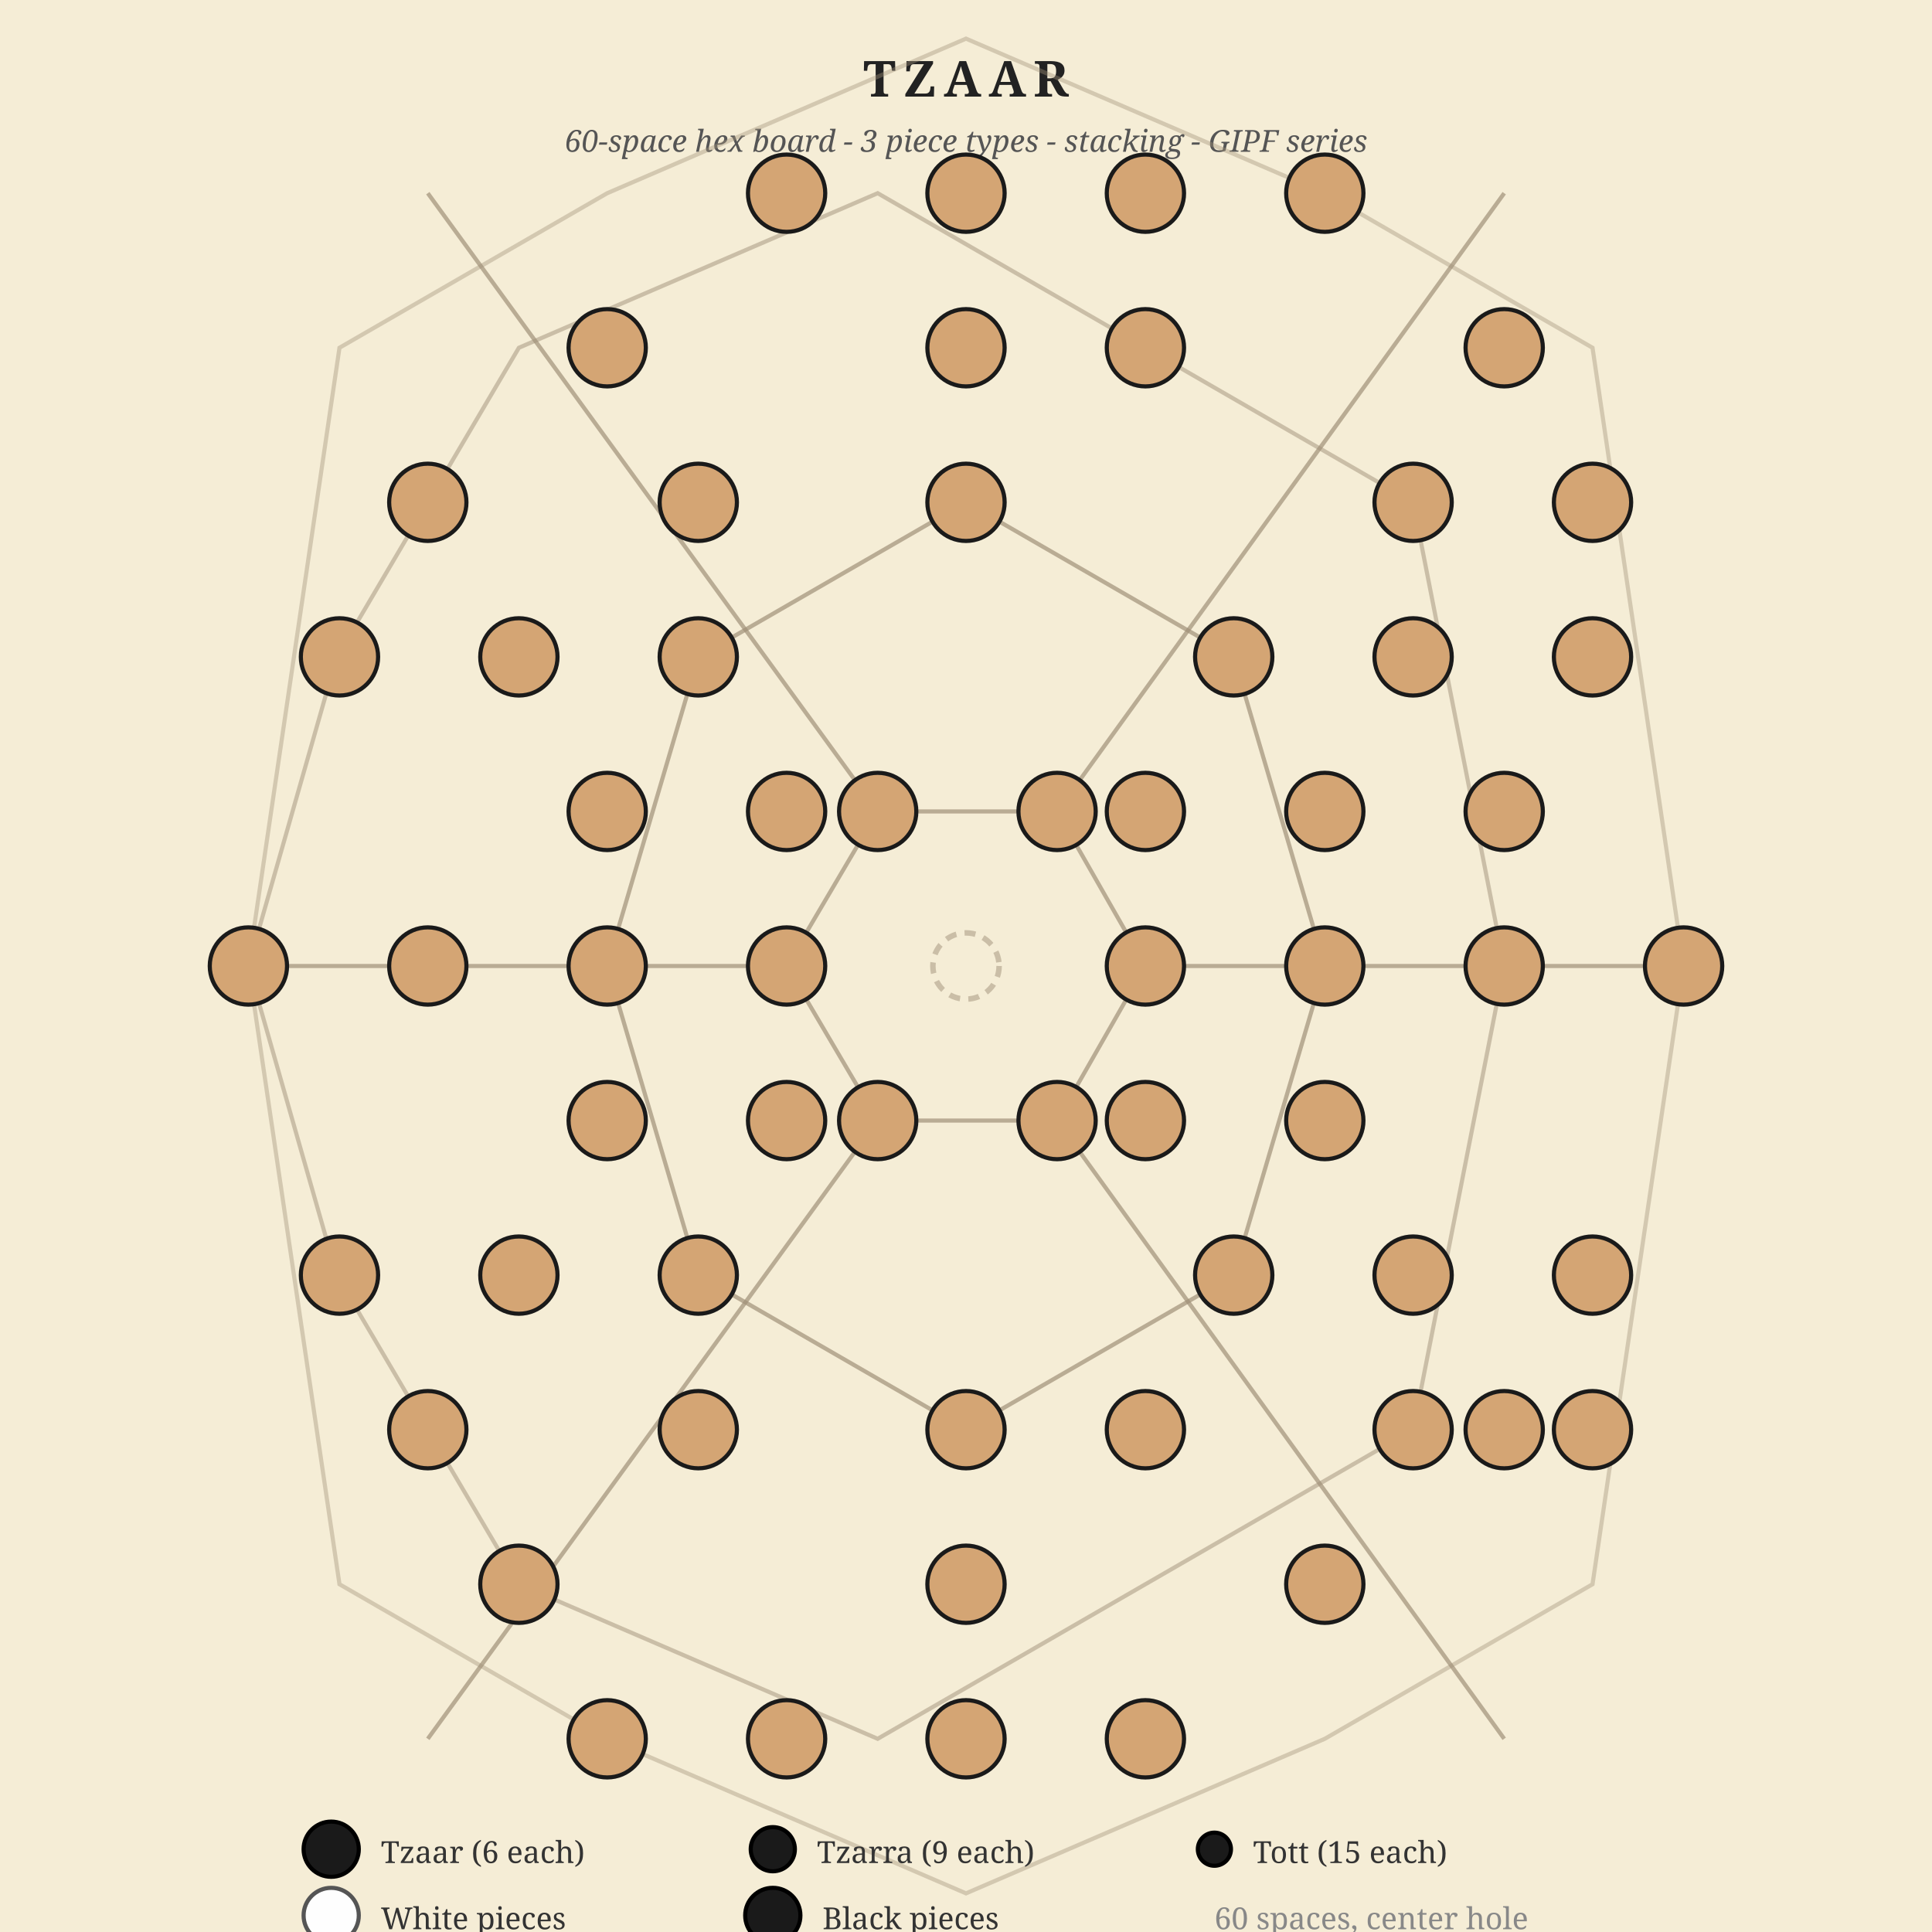
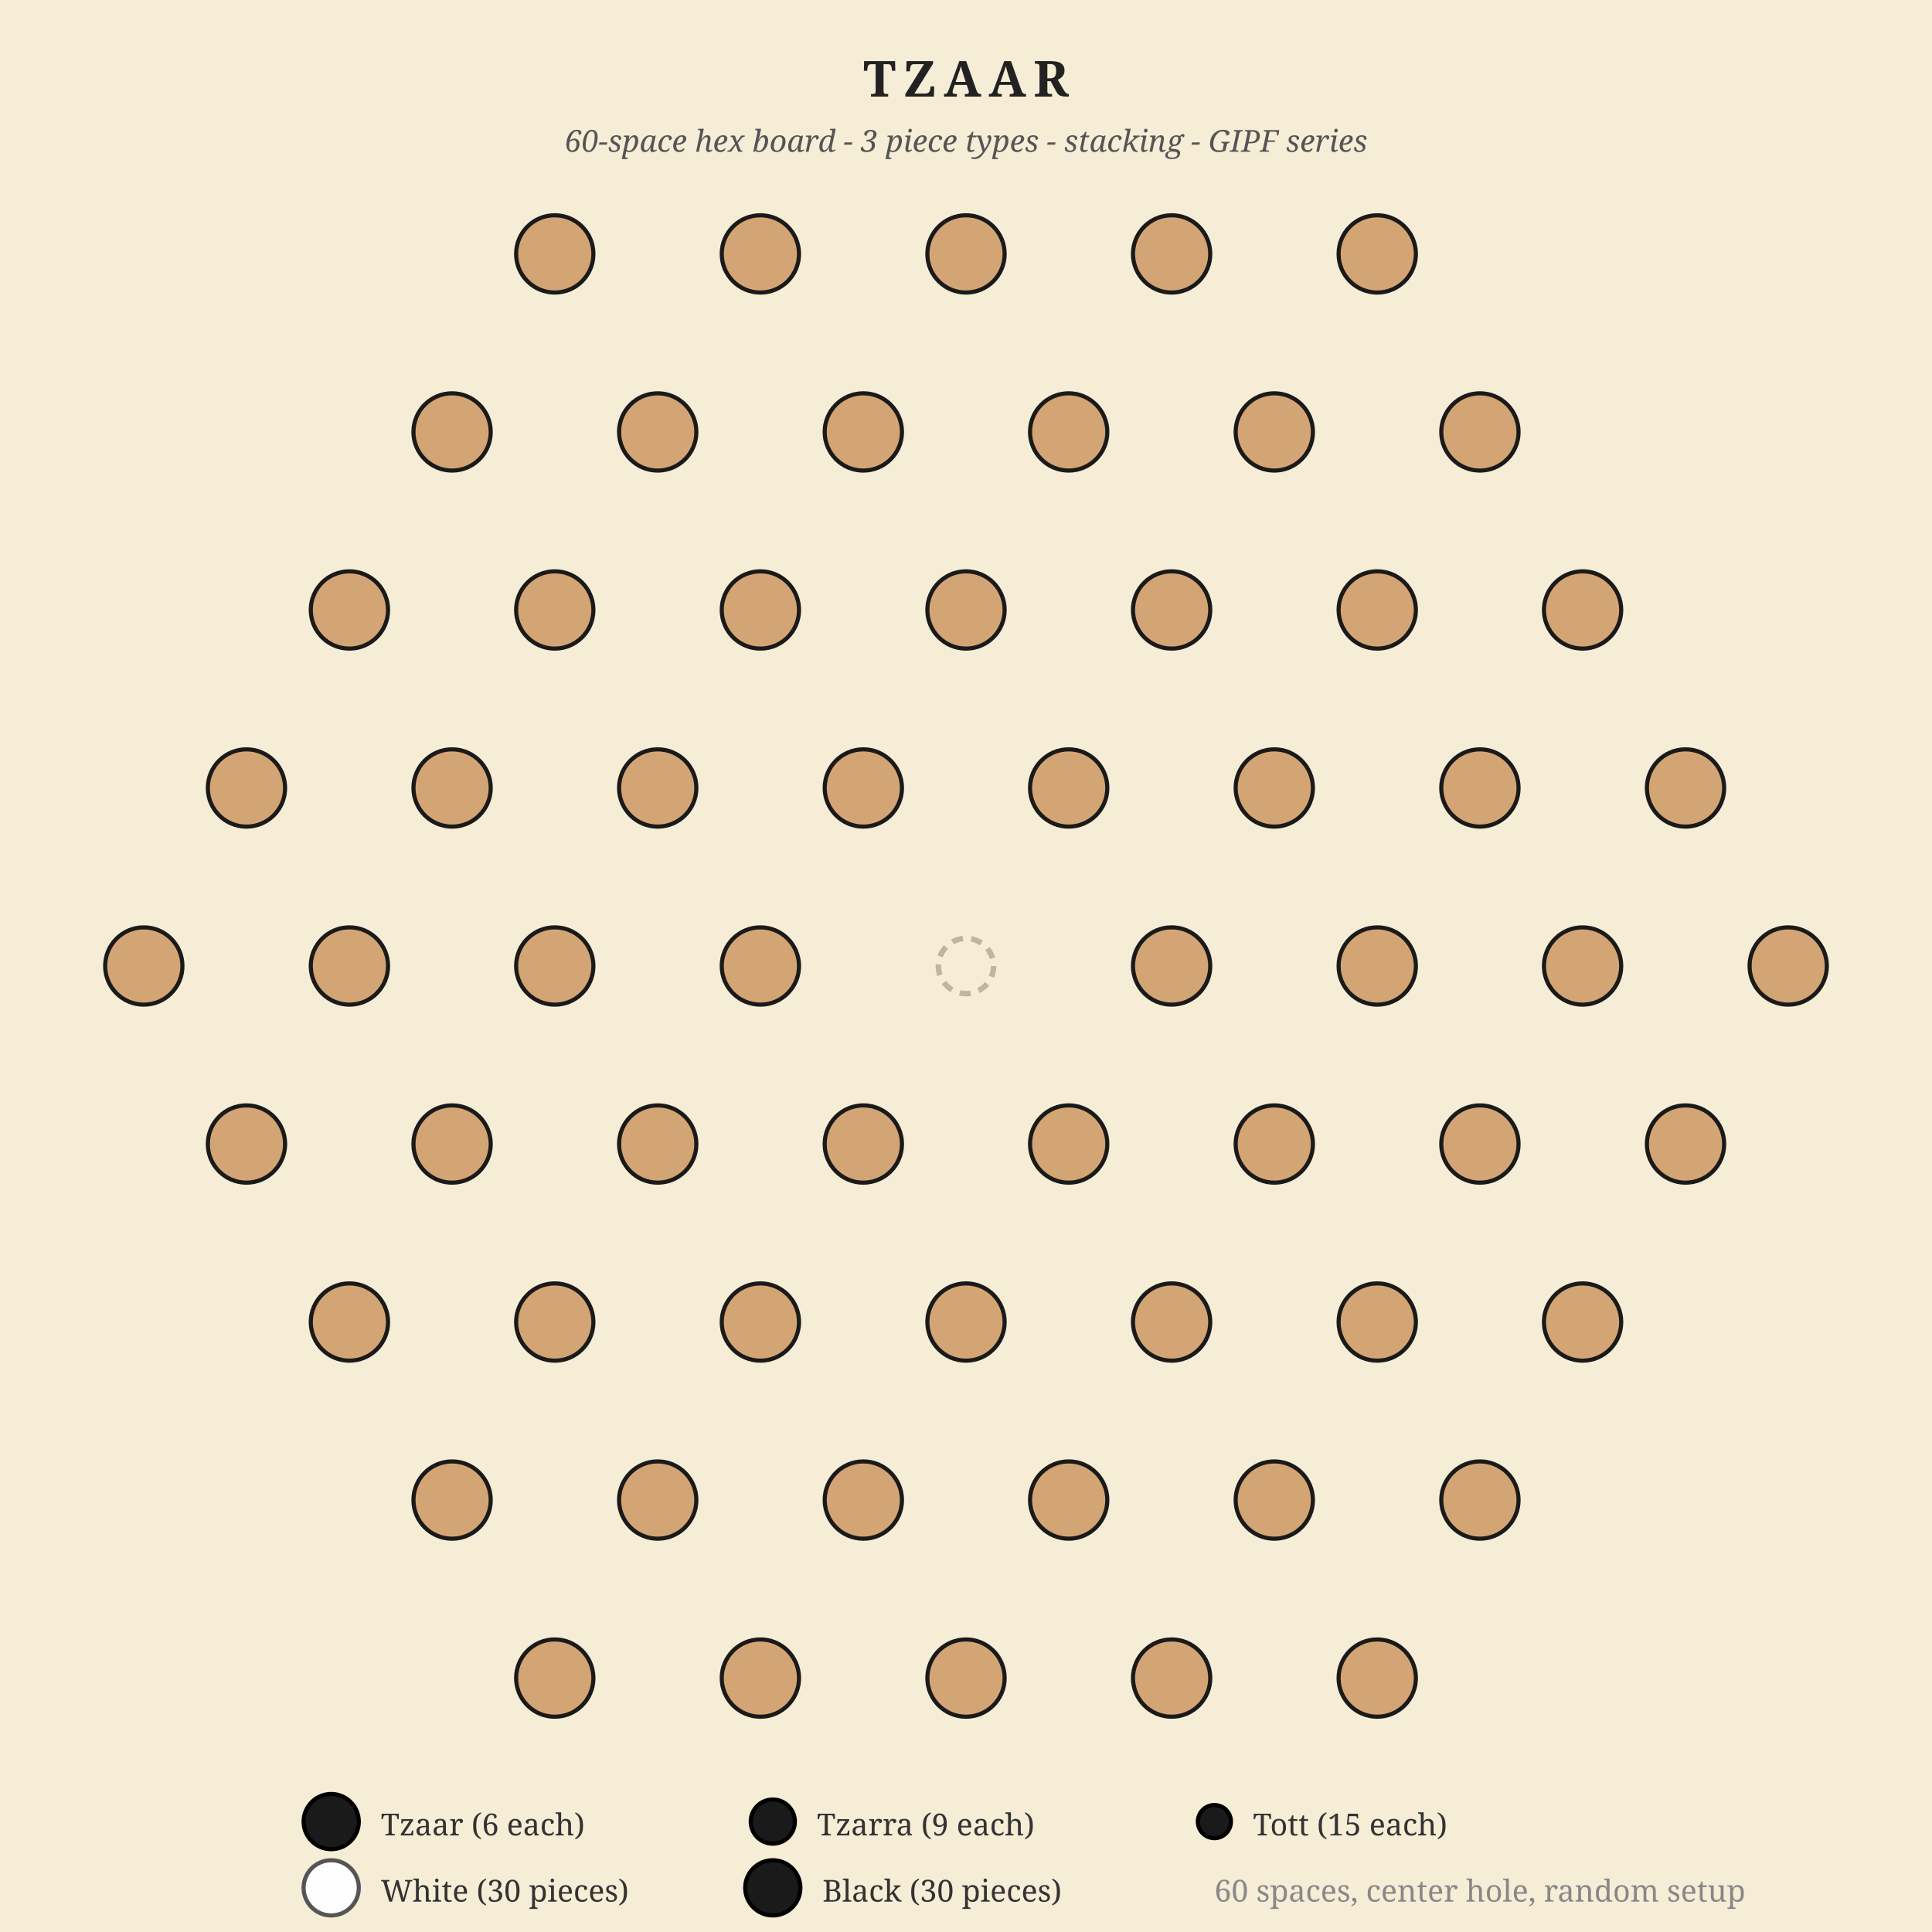
<svg xmlns="http://www.w3.org/2000/svg" viewBox="0 0 700 700">
  <rect width="700" height="700" fill="#f5edd6" />
  <text x="350" y="35" text-anchor="middle" font-size="18" font-family="Georgia, serif" fill="#222" letter-spacing="0.15em" font-weight="bold">TZAAR</text>
  <text x="350" y="55" text-anchor="middle" font-size="11" font-family="Georgia, serif" fill="#555" font-style="italic">60-space hex board - 3 piece types - stacking - GIPF series</text>
-   <g stroke="#a09078" stroke-width="1.5" opacity="0.7">
-     <line x1="415" y1="350" x2="610" y2="350" />
-     <line x1="383" y1="294" x2="545" y2="70" />
-     <line x1="318" y1="294" x2="155" y2="70" />
-     <line x1="285" y1="350" x2="90" y2="350" />
-     <line x1="318" y1="406" x2="155" y2="630" />
-     <line x1="383" y1="406" x2="545" y2="630" />
-   </g>
-   <polygon points="415,350 383,294 318,294 285,350 318,406 383,406" fill="none" stroke="#a09078" stroke-width="1.5" opacity="0.7" />
-   <polygon points="480,350 447,238 350,182 253,238 220,350 253,462 350,518 447,462" fill="none" stroke="#a09078" stroke-width="1.5" opacity="0.7" />
-   <polygon points="545,350 512,182 415,126 318,70 188,126 122,238 90,350 122,462 188,574 318,630 415,574 512,518" fill="none" stroke="#a09078" stroke-width="1.5" opacity="0.5" />
-   <polygon points="610,350 577,126 480,70 350,14 220,70 123,126 90,350 123,574 220,630 350,686 480,630 577,574" fill="none" stroke="#a09078" stroke-width="1.5" opacity="0.4" />
-   <circle cx="350" cy="350" r="12" fill="none" stroke="#a09078" stroke-width="2" stroke-dasharray="4 3" opacity="0.5" />
-   <circle cx="415" cy="350" r="14" fill="#d4a574" stroke="#1a1a1a" stroke-width="1.5" />
-   <circle cx="383" cy="294" r="14" fill="#d4a574" stroke="#1a1a1a" stroke-width="1.5" />
-   <circle cx="318" cy="294" r="14" fill="#d4a574" stroke="#1a1a1a" stroke-width="1.5" />
-   <circle cx="285" cy="350" r="14" fill="#d4a574" stroke="#1a1a1a" stroke-width="1.5" />
-   <circle cx="318" cy="406" r="14" fill="#d4a574" stroke="#1a1a1a" stroke-width="1.5" />
-   <circle cx="383" cy="406" r="14" fill="#d4a574" stroke="#1a1a1a" stroke-width="1.5" />
-   <circle cx="480" cy="350" r="14" fill="#d4a574" stroke="#1a1a1a" stroke-width="1.5" />
-   <circle cx="447" cy="238" r="14" fill="#d4a574" stroke="#1a1a1a" stroke-width="1.5" />
-   <circle cx="415" cy="294" r="14" fill="#d4a574" stroke="#1a1a1a" stroke-width="1.5" />
-   <circle cx="350" cy="182" r="14" fill="#d4a574" stroke="#1a1a1a" stroke-width="1.5" />
-   <circle cx="285" cy="294" r="14" fill="#d4a574" stroke="#1a1a1a" stroke-width="1.5" />
-   <circle cx="253" cy="238" r="14" fill="#d4a574" stroke="#1a1a1a" stroke-width="1.5" />
-   <circle cx="220" cy="350" r="14" fill="#d4a574" stroke="#1a1a1a" stroke-width="1.5" />
-   <circle cx="253" cy="462" r="14" fill="#d4a574" stroke="#1a1a1a" stroke-width="1.5" />
-   <circle cx="285" cy="406" r="14" fill="#d4a574" stroke="#1a1a1a" stroke-width="1.5" />
-   <circle cx="350" cy="518" r="14" fill="#d4a574" stroke="#1a1a1a" stroke-width="1.5" />
-   <circle cx="415" cy="406" r="14" fill="#d4a574" stroke="#1a1a1a" stroke-width="1.5" />
-   <circle cx="447" cy="462" r="14" fill="#d4a574" stroke="#1a1a1a" stroke-width="1.5" />
-   <circle cx="545" cy="350" r="14" fill="#d4a574" stroke="#1a1a1a" stroke-width="1.5" />
-   <circle cx="512" cy="238" r="14" fill="#d4a574" stroke="#1a1a1a" stroke-width="1.5" />
-   <circle cx="480" cy="294" r="14" fill="#d4a574" stroke="#1a1a1a" stroke-width="1.5" />
-   <circle cx="512" cy="182" r="14" fill="#d4a574" stroke="#1a1a1a" stroke-width="1.5" />
-   <circle cx="415" cy="126" r="14" fill="#d4a574" stroke="#1a1a1a" stroke-width="1.5" />
-   <circle cx="350" cy="126" r="14" fill="#d4a574" stroke="#1a1a1a" stroke-width="1.5" />
-   <circle cx="253" cy="182" r="14" fill="#d4a574" stroke="#1a1a1a" stroke-width="1.5" />
-   <circle cx="188" cy="238" r="14" fill="#d4a574" stroke="#1a1a1a" stroke-width="1.5" />
-   <circle cx="220" cy="294" r="14" fill="#d4a574" stroke="#1a1a1a" stroke-width="1.5" />
-   <circle cx="155" cy="350" r="14" fill="#d4a574" stroke="#1a1a1a" stroke-width="1.5" />
-   <circle cx="188" cy="462" r="14" fill="#d4a574" stroke="#1a1a1a" stroke-width="1.5" />
-   <circle cx="220" cy="406" r="14" fill="#d4a574" stroke="#1a1a1a" stroke-width="1.5" />
-   <circle cx="253" cy="518" r="14" fill="#d4a574" stroke="#1a1a1a" stroke-width="1.5" />
-   <circle cx="350" cy="574" r="14" fill="#d4a574" stroke="#1a1a1a" stroke-width="1.5" />
-   <circle cx="415" cy="518" r="14" fill="#d4a574" stroke="#1a1a1a" stroke-width="1.5" />
-   <circle cx="480" cy="406" r="14" fill="#d4a574" stroke="#1a1a1a" stroke-width="1.5" />
-   <circle cx="512" cy="462" r="14" fill="#d4a574" stroke="#1a1a1a" stroke-width="1.5" />
-   <circle cx="512" cy="518" r="14" fill="#d4a574" stroke="#1a1a1a" stroke-width="1.5" />
-   <circle cx="610" cy="350" r="14" fill="#d4a574" stroke="#1a1a1a" stroke-width="1.5" />
-   <circle cx="577" cy="238" r="14" fill="#d4a574" stroke="#1a1a1a" stroke-width="1.5" />
-   <circle cx="545" cy="294" r="14" fill="#d4a574" stroke="#1a1a1a" stroke-width="1.5" />
-   <circle cx="577" cy="182" r="14" fill="#d4a574" stroke="#1a1a1a" stroke-width="1.5" />
-   <circle cx="545" cy="126" r="14" fill="#d4a574" stroke="#1a1a1a" stroke-width="1.5" />
-   <circle cx="480" cy="70" r="14" fill="#d4a574" stroke="#1a1a1a" stroke-width="1.5" />
-   <circle cx="415" cy="70" r="14" fill="#d4a574" stroke="#1a1a1a" stroke-width="1.5" />
-   <circle cx="350" cy="70" r="14" fill="#d4a574" stroke="#1a1a1a" stroke-width="1.5" />
-   <circle cx="285" cy="70" r="14" fill="#d4a574" stroke="#1a1a1a" stroke-width="1.5" />
-   <circle cx="220" cy="126" r="14" fill="#d4a574" stroke="#1a1a1a" stroke-width="1.5" />
-   <circle cx="155" cy="182" r="14" fill="#d4a574" stroke="#1a1a1a" stroke-width="1.5" />
-   <circle cx="123" cy="238" r="14" fill="#d4a574" stroke="#1a1a1a" stroke-width="1.5" />
-   <circle cx="90" cy="350" r="14" fill="#d4a574" stroke="#1a1a1a" stroke-width="1.5" />
-   <circle cx="123" cy="462" r="14" fill="#d4a574" stroke="#1a1a1a" stroke-width="1.5" />
-   <circle cx="155" cy="518" r="14" fill="#d4a574" stroke="#1a1a1a" stroke-width="1.5" />
-   <circle cx="188" cy="574" r="14" fill="#d4a574" stroke="#1a1a1a" stroke-width="1.5" />
-   <circle cx="220" cy="630" r="14" fill="#d4a574" stroke="#1a1a1a" stroke-width="1.5" />
-   <circle cx="285" cy="630" r="14" fill="#d4a574" stroke="#1a1a1a" stroke-width="1.5" />
-   <circle cx="350" cy="630" r="14" fill="#d4a574" stroke="#1a1a1a" stroke-width="1.5" />
-   <circle cx="415" cy="630" r="14" fill="#d4a574" stroke="#1a1a1a" stroke-width="1.5" />
-   <circle cx="480" cy="574" r="14" fill="#d4a574" stroke="#1a1a1a" stroke-width="1.5" />
-   <circle cx="545" cy="518" r="14" fill="#d4a574" stroke="#1a1a1a" stroke-width="1.5" />
-   <circle cx="577" cy="462" r="14" fill="#d4a574" stroke="#1a1a1a" stroke-width="1.5" />
-   <circle cx="577" cy="518" r="14" fill="#d4a574" stroke="#1a1a1a" stroke-width="1.5" />
+   <circle cx="350" cy="350" r="10" fill="none" stroke="#a09078" stroke-width="2" stroke-dasharray="4 3" opacity="0.6" />
+   <circle cx="387.2" cy="414.5" r="14" fill="#d4a574" stroke="#1a1a1a" stroke-width="1.5" />
+   <circle cx="424.5" cy="350.0" r="14" fill="#d4a574" stroke="#1a1a1a" stroke-width="1.5" />
+   <circle cx="387.2" cy="285.5" r="14" fill="#d4a574" stroke="#1a1a1a" stroke-width="1.5" />
+   <circle cx="312.8" cy="285.5" r="14" fill="#d4a574" stroke="#1a1a1a" stroke-width="1.5" />
+   <circle cx="275.5" cy="350.0" r="14" fill="#d4a574" stroke="#1a1a1a" stroke-width="1.5" />
+   <circle cx="312.8" cy="414.5" r="14" fill="#d4a574" stroke="#1a1a1a" stroke-width="1.5" />
+   <circle cx="424.5" cy="479.0" r="14" fill="#d4a574" stroke="#1a1a1a" stroke-width="1.5" />
+   <circle cx="461.7" cy="414.5" r="14" fill="#d4a574" stroke="#1a1a1a" stroke-width="1.5" />
+   <circle cx="499.0" cy="350.0" r="14" fill="#d4a574" stroke="#1a1a1a" stroke-width="1.5" />
+   <circle cx="461.7" cy="285.5" r="14" fill="#d4a574" stroke="#1a1a1a" stroke-width="1.5" />
+   <circle cx="424.5" cy="221.0" r="14" fill="#d4a574" stroke="#1a1a1a" stroke-width="1.5" />
+   <circle cx="350.0" cy="221.0" r="14" fill="#d4a574" stroke="#1a1a1a" stroke-width="1.5" />
+   <circle cx="275.5" cy="221.0" r="14" fill="#d4a574" stroke="#1a1a1a" stroke-width="1.5" />
+   <circle cx="238.3" cy="285.5" r="14" fill="#d4a574" stroke="#1a1a1a" stroke-width="1.5" />
+   <circle cx="201.0" cy="350.0" r="14" fill="#d4a574" stroke="#1a1a1a" stroke-width="1.5" />
+   <circle cx="238.3" cy="414.5" r="14" fill="#d4a574" stroke="#1a1a1a" stroke-width="1.5" />
+   <circle cx="275.5" cy="479.0" r="14" fill="#d4a574" stroke="#1a1a1a" stroke-width="1.5" />
+   <circle cx="350.0" cy="479.0" r="14" fill="#d4a574" stroke="#1a1a1a" stroke-width="1.5" />
+   <circle cx="461.7" cy="543.5" r="14" fill="#d4a574" stroke="#1a1a1a" stroke-width="1.5" />
+   <circle cx="499.0" cy="479.0" r="14" fill="#d4a574" stroke="#1a1a1a" stroke-width="1.5" />
+   <circle cx="536.2" cy="414.5" r="14" fill="#d4a574" stroke="#1a1a1a" stroke-width="1.5" />
+   <circle cx="573.4" cy="350.0" r="14" fill="#d4a574" stroke="#1a1a1a" stroke-width="1.5" />
+   <circle cx="536.2" cy="285.5" r="14" fill="#d4a574" stroke="#1a1a1a" stroke-width="1.5" />
+   <circle cx="499.0" cy="221.0" r="14" fill="#d4a574" stroke="#1a1a1a" stroke-width="1.5" />
+   <circle cx="461.7" cy="156.5" r="14" fill="#d4a574" stroke="#1a1a1a" stroke-width="1.5" />
+   <circle cx="387.2" cy="156.5" r="14" fill="#d4a574" stroke="#1a1a1a" stroke-width="1.5" />
+   <circle cx="312.8" cy="156.5" r="14" fill="#d4a574" stroke="#1a1a1a" stroke-width="1.5" />
+   <circle cx="238.3" cy="156.5" r="14" fill="#d4a574" stroke="#1a1a1a" stroke-width="1.5" />
+   <circle cx="201.0" cy="221.0" r="14" fill="#d4a574" stroke="#1a1a1a" stroke-width="1.5" />
+   <circle cx="163.8" cy="285.5" r="14" fill="#d4a574" stroke="#1a1a1a" stroke-width="1.5" />
+   <circle cx="126.6" cy="350.0" r="14" fill="#d4a574" stroke="#1a1a1a" stroke-width="1.5" />
+   <circle cx="163.8" cy="414.5" r="14" fill="#d4a574" stroke="#1a1a1a" stroke-width="1.5" />
+   <circle cx="201.0" cy="479.0" r="14" fill="#d4a574" stroke="#1a1a1a" stroke-width="1.5" />
+   <circle cx="238.3" cy="543.5" r="14" fill="#d4a574" stroke="#1a1a1a" stroke-width="1.5" />
+   <circle cx="312.8" cy="543.5" r="14" fill="#d4a574" stroke="#1a1a1a" stroke-width="1.5" />
+   <circle cx="387.2" cy="543.5" r="14" fill="#d4a574" stroke="#1a1a1a" stroke-width="1.5" />
+   <circle cx="499.0" cy="608.0" r="14" fill="#d4a574" stroke="#1a1a1a" stroke-width="1.5" />
+   <circle cx="536.2" cy="543.5" r="14" fill="#d4a574" stroke="#1a1a1a" stroke-width="1.5" />
+   <circle cx="573.4" cy="479.0" r="14" fill="#d4a574" stroke="#1a1a1a" stroke-width="1.5" />
+   <circle cx="610.7" cy="414.5" r="14" fill="#d4a574" stroke="#1a1a1a" stroke-width="1.5" />
+   <circle cx="647.9" cy="350.0" r="14" fill="#d4a574" stroke="#1a1a1a" stroke-width="1.5" />
+   <circle cx="610.7" cy="285.5" r="14" fill="#d4a574" stroke="#1a1a1a" stroke-width="1.5" />
+   <circle cx="573.4" cy="221.0" r="14" fill="#d4a574" stroke="#1a1a1a" stroke-width="1.5" />
+   <circle cx="536.2" cy="156.5" r="14" fill="#d4a574" stroke="#1a1a1a" stroke-width="1.5" />
+   <circle cx="499.0" cy="92.0" r="14" fill="#d4a574" stroke="#1a1a1a" stroke-width="1.5" />
+   <circle cx="424.5" cy="92.0" r="14" fill="#d4a574" stroke="#1a1a1a" stroke-width="1.5" />
+   <circle cx="350.0" cy="92.0" r="14" fill="#d4a574" stroke="#1a1a1a" stroke-width="1.5" />
+   <circle cx="275.5" cy="92.0" r="14" fill="#d4a574" stroke="#1a1a1a" stroke-width="1.5" />
+   <circle cx="201.0" cy="92.0" r="14" fill="#d4a574" stroke="#1a1a1a" stroke-width="1.5" />
+   <circle cx="163.8" cy="156.5" r="14" fill="#d4a574" stroke="#1a1a1a" stroke-width="1.5" />
+   <circle cx="126.6" cy="221.0" r="14" fill="#d4a574" stroke="#1a1a1a" stroke-width="1.5" />
+   <circle cx="89.3" cy="285.5" r="14" fill="#d4a574" stroke="#1a1a1a" stroke-width="1.5" />
+   <circle cx="52.1" cy="350.0" r="14" fill="#d4a574" stroke="#1a1a1a" stroke-width="1.5" />
+   <circle cx="89.3" cy="414.5" r="14" fill="#d4a574" stroke="#1a1a1a" stroke-width="1.5" />
+   <circle cx="126.6" cy="479.0" r="14" fill="#d4a574" stroke="#1a1a1a" stroke-width="1.5" />
+   <circle cx="163.8" cy="543.5" r="14" fill="#d4a574" stroke="#1a1a1a" stroke-width="1.5" />
+   <circle cx="201.0" cy="608.0" r="14" fill="#d4a574" stroke="#1a1a1a" stroke-width="1.5" />
+   <circle cx="275.5" cy="608.0" r="14" fill="#d4a574" stroke="#1a1a1a" stroke-width="1.5" />
+   <circle cx="350.0" cy="608.0" r="14" fill="#d4a574" stroke="#1a1a1a" stroke-width="1.5" />
+   <circle cx="424.5" cy="608.0" r="14" fill="#d4a574" stroke="#1a1a1a" stroke-width="1.5" />
  <g font-family="Georgia, serif" font-size="11" fill="#333">
-     <circle cx="120" cy="670" r="10" fill="#1a1a1a" stroke="#000" stroke-width="1.5" />
-     <text x="138" y="675">Tzaar (6 each)</text>
-     <circle cx="280" cy="670" r="8" fill="#1a1a1a" stroke="#000" stroke-width="1.5" />
-     <text x="296" y="675">Tzarra (9 each)</text>
-     <circle cx="440" cy="670" r="6" fill="#1a1a1a" stroke="#000" stroke-width="1.5" />
-     <text x="454" y="675">Tott (15 each)</text>
-     <circle cx="120" cy="694" r="10" fill="#fefefe" stroke="#555" stroke-width="1.5" />
-     <text x="138" y="699">White pieces</text>
-     <circle cx="280" cy="694" r="10" fill="#1a1a1a" stroke="#000" stroke-width="1.5" />
-     <text x="298" y="699">Black pieces</text>
-     <text x="440" y="699" fill="#888">60 spaces, center hole</text>
+     <circle cx="120" cy="660" r="10" fill="#1a1a1a" stroke="#000" stroke-width="1.5" />
+     <text x="138" y="665">Tzaar (6 each)</text>
+     <circle cx="280" cy="660" r="8" fill="#1a1a1a" stroke="#000" stroke-width="1.5" />
+     <text x="296" y="665">Tzarra (9 each)</text>
+     <circle cx="440" cy="660" r="6" fill="#1a1a1a" stroke="#000" stroke-width="1.5" />
+     <text x="454" y="665">Tott (15 each)</text>
+     <circle cx="120" cy="684" r="10" fill="#fefefe" stroke="#555" stroke-width="1.5" />
+     <text x="138" y="689">White (30 pieces)</text>
+     <circle cx="280" cy="684" r="10" fill="#1a1a1a" stroke="#000" stroke-width="1.5" />
+     <text x="298" y="689">Black (30 pieces)</text>
+     <text x="440" y="689" fill="#888">60 spaces, center hole, random setup</text>
  </g>
</svg>
